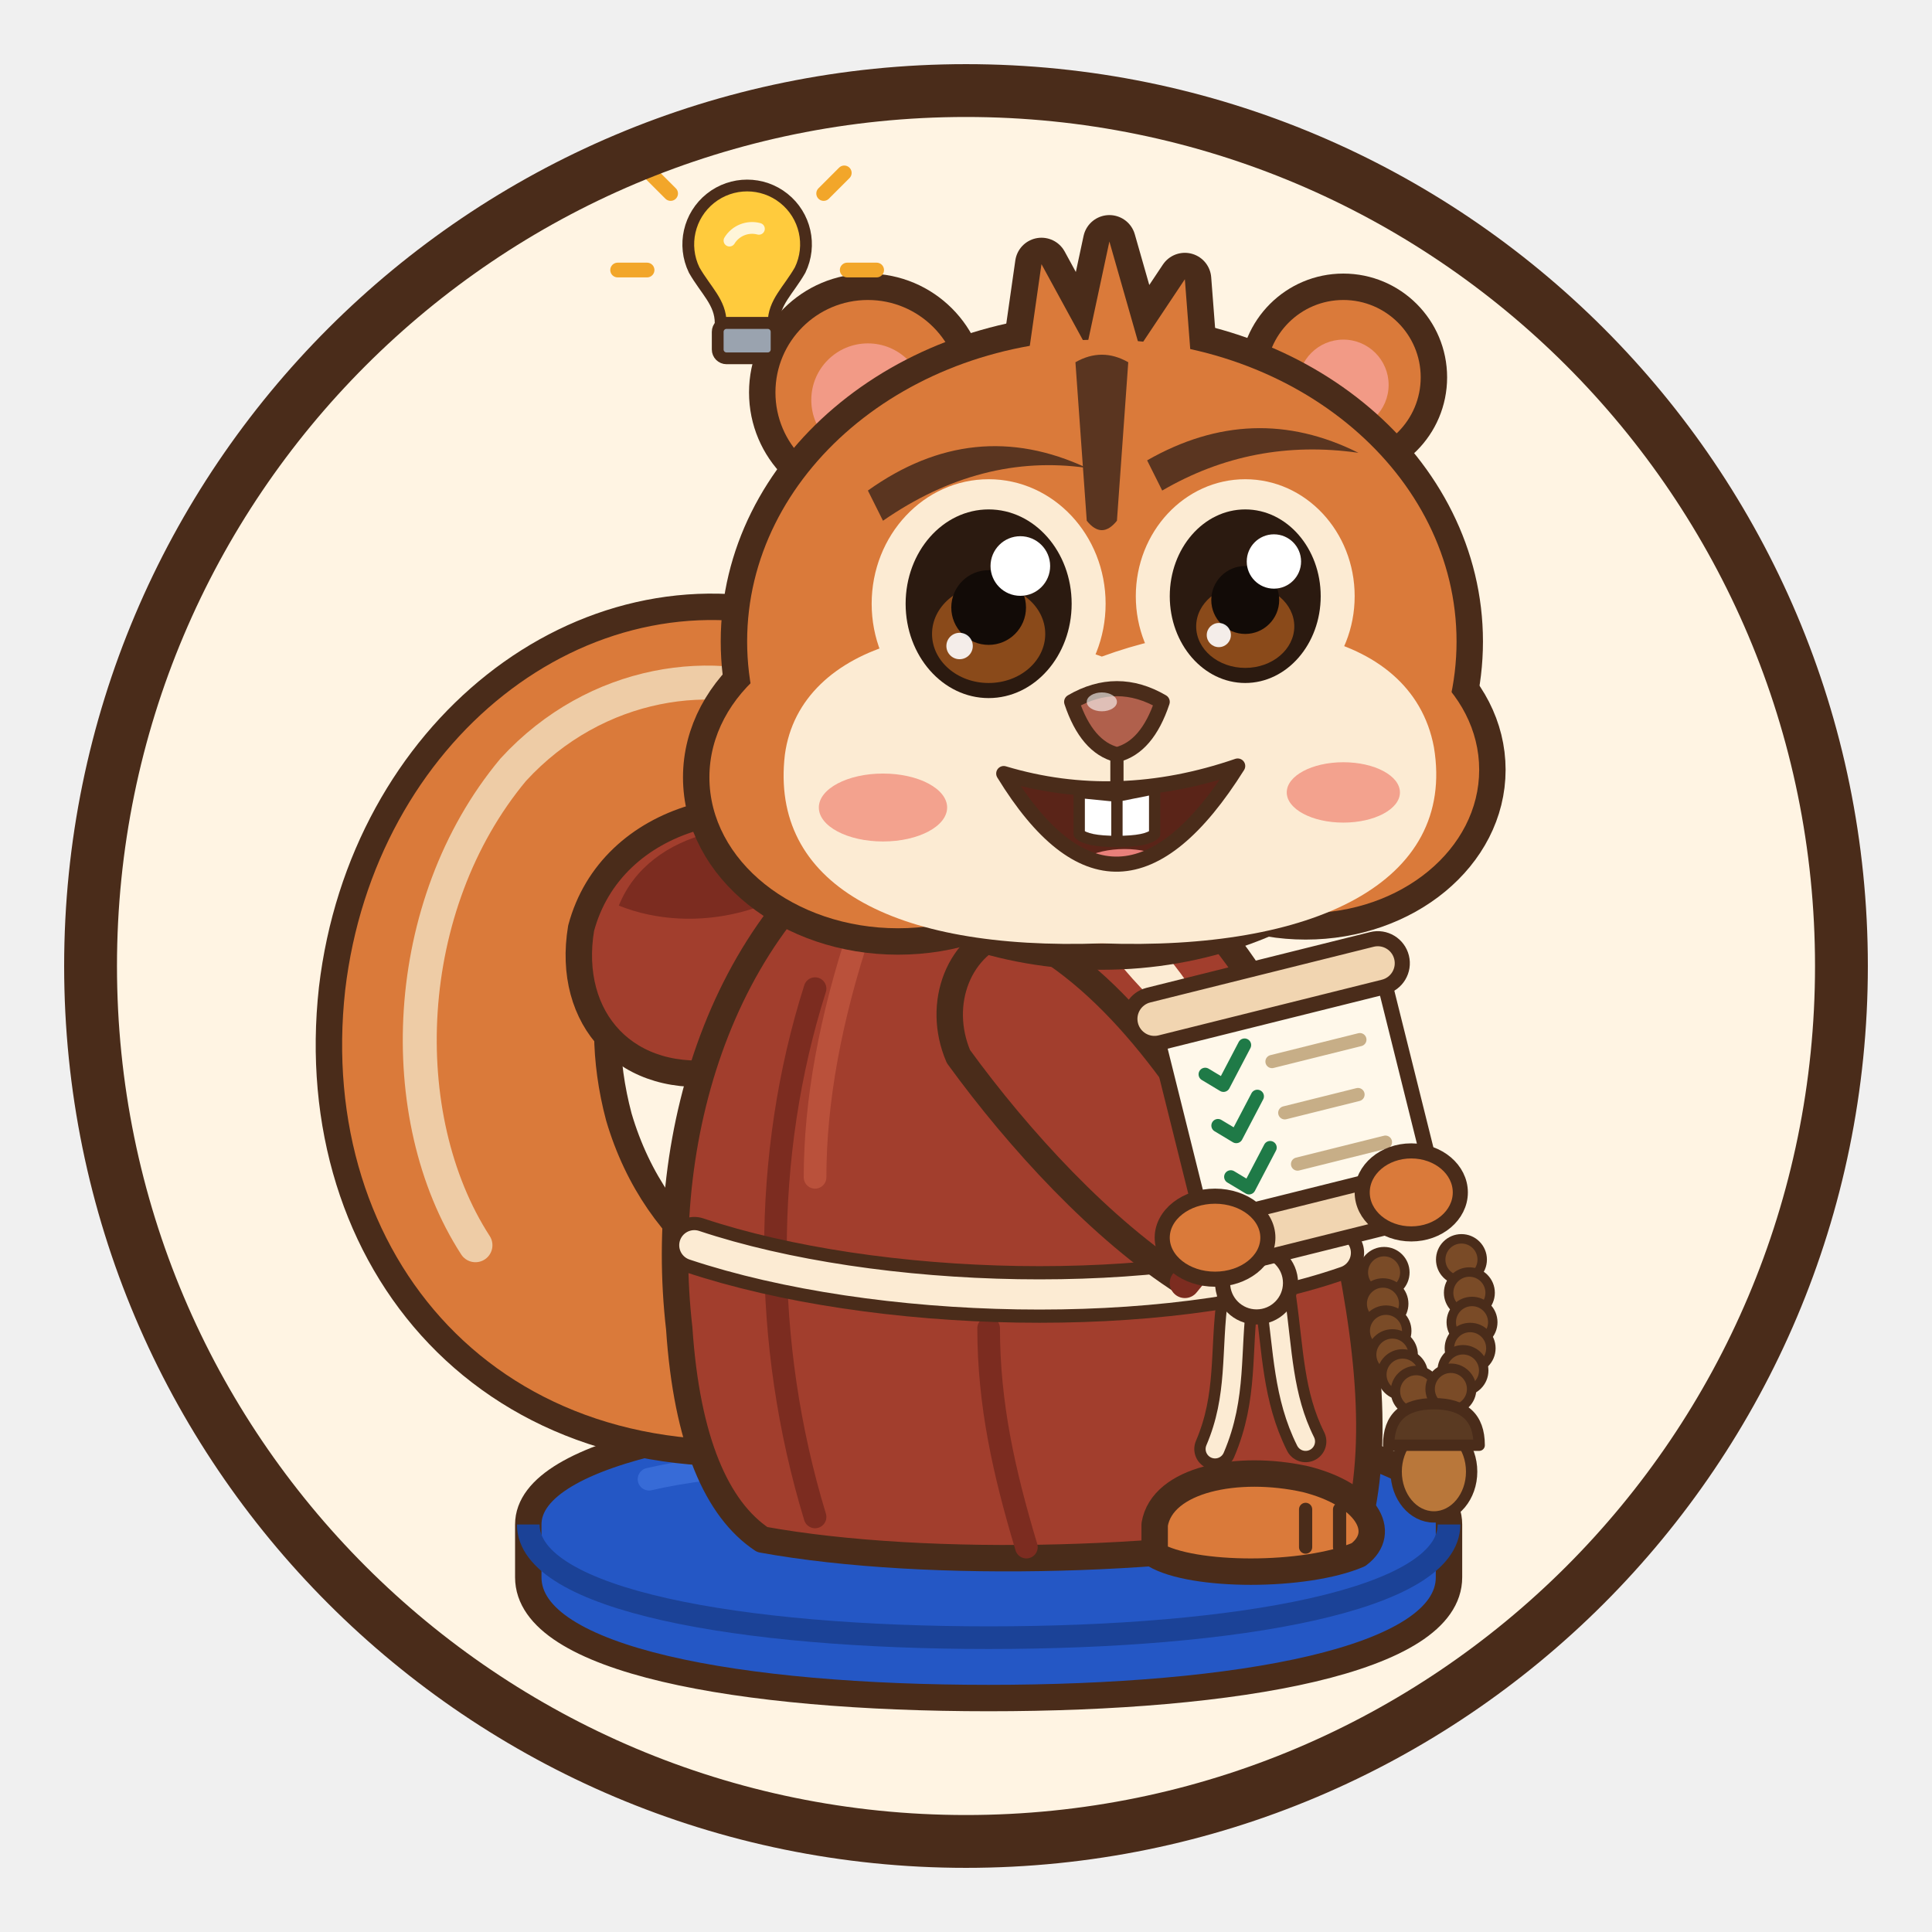
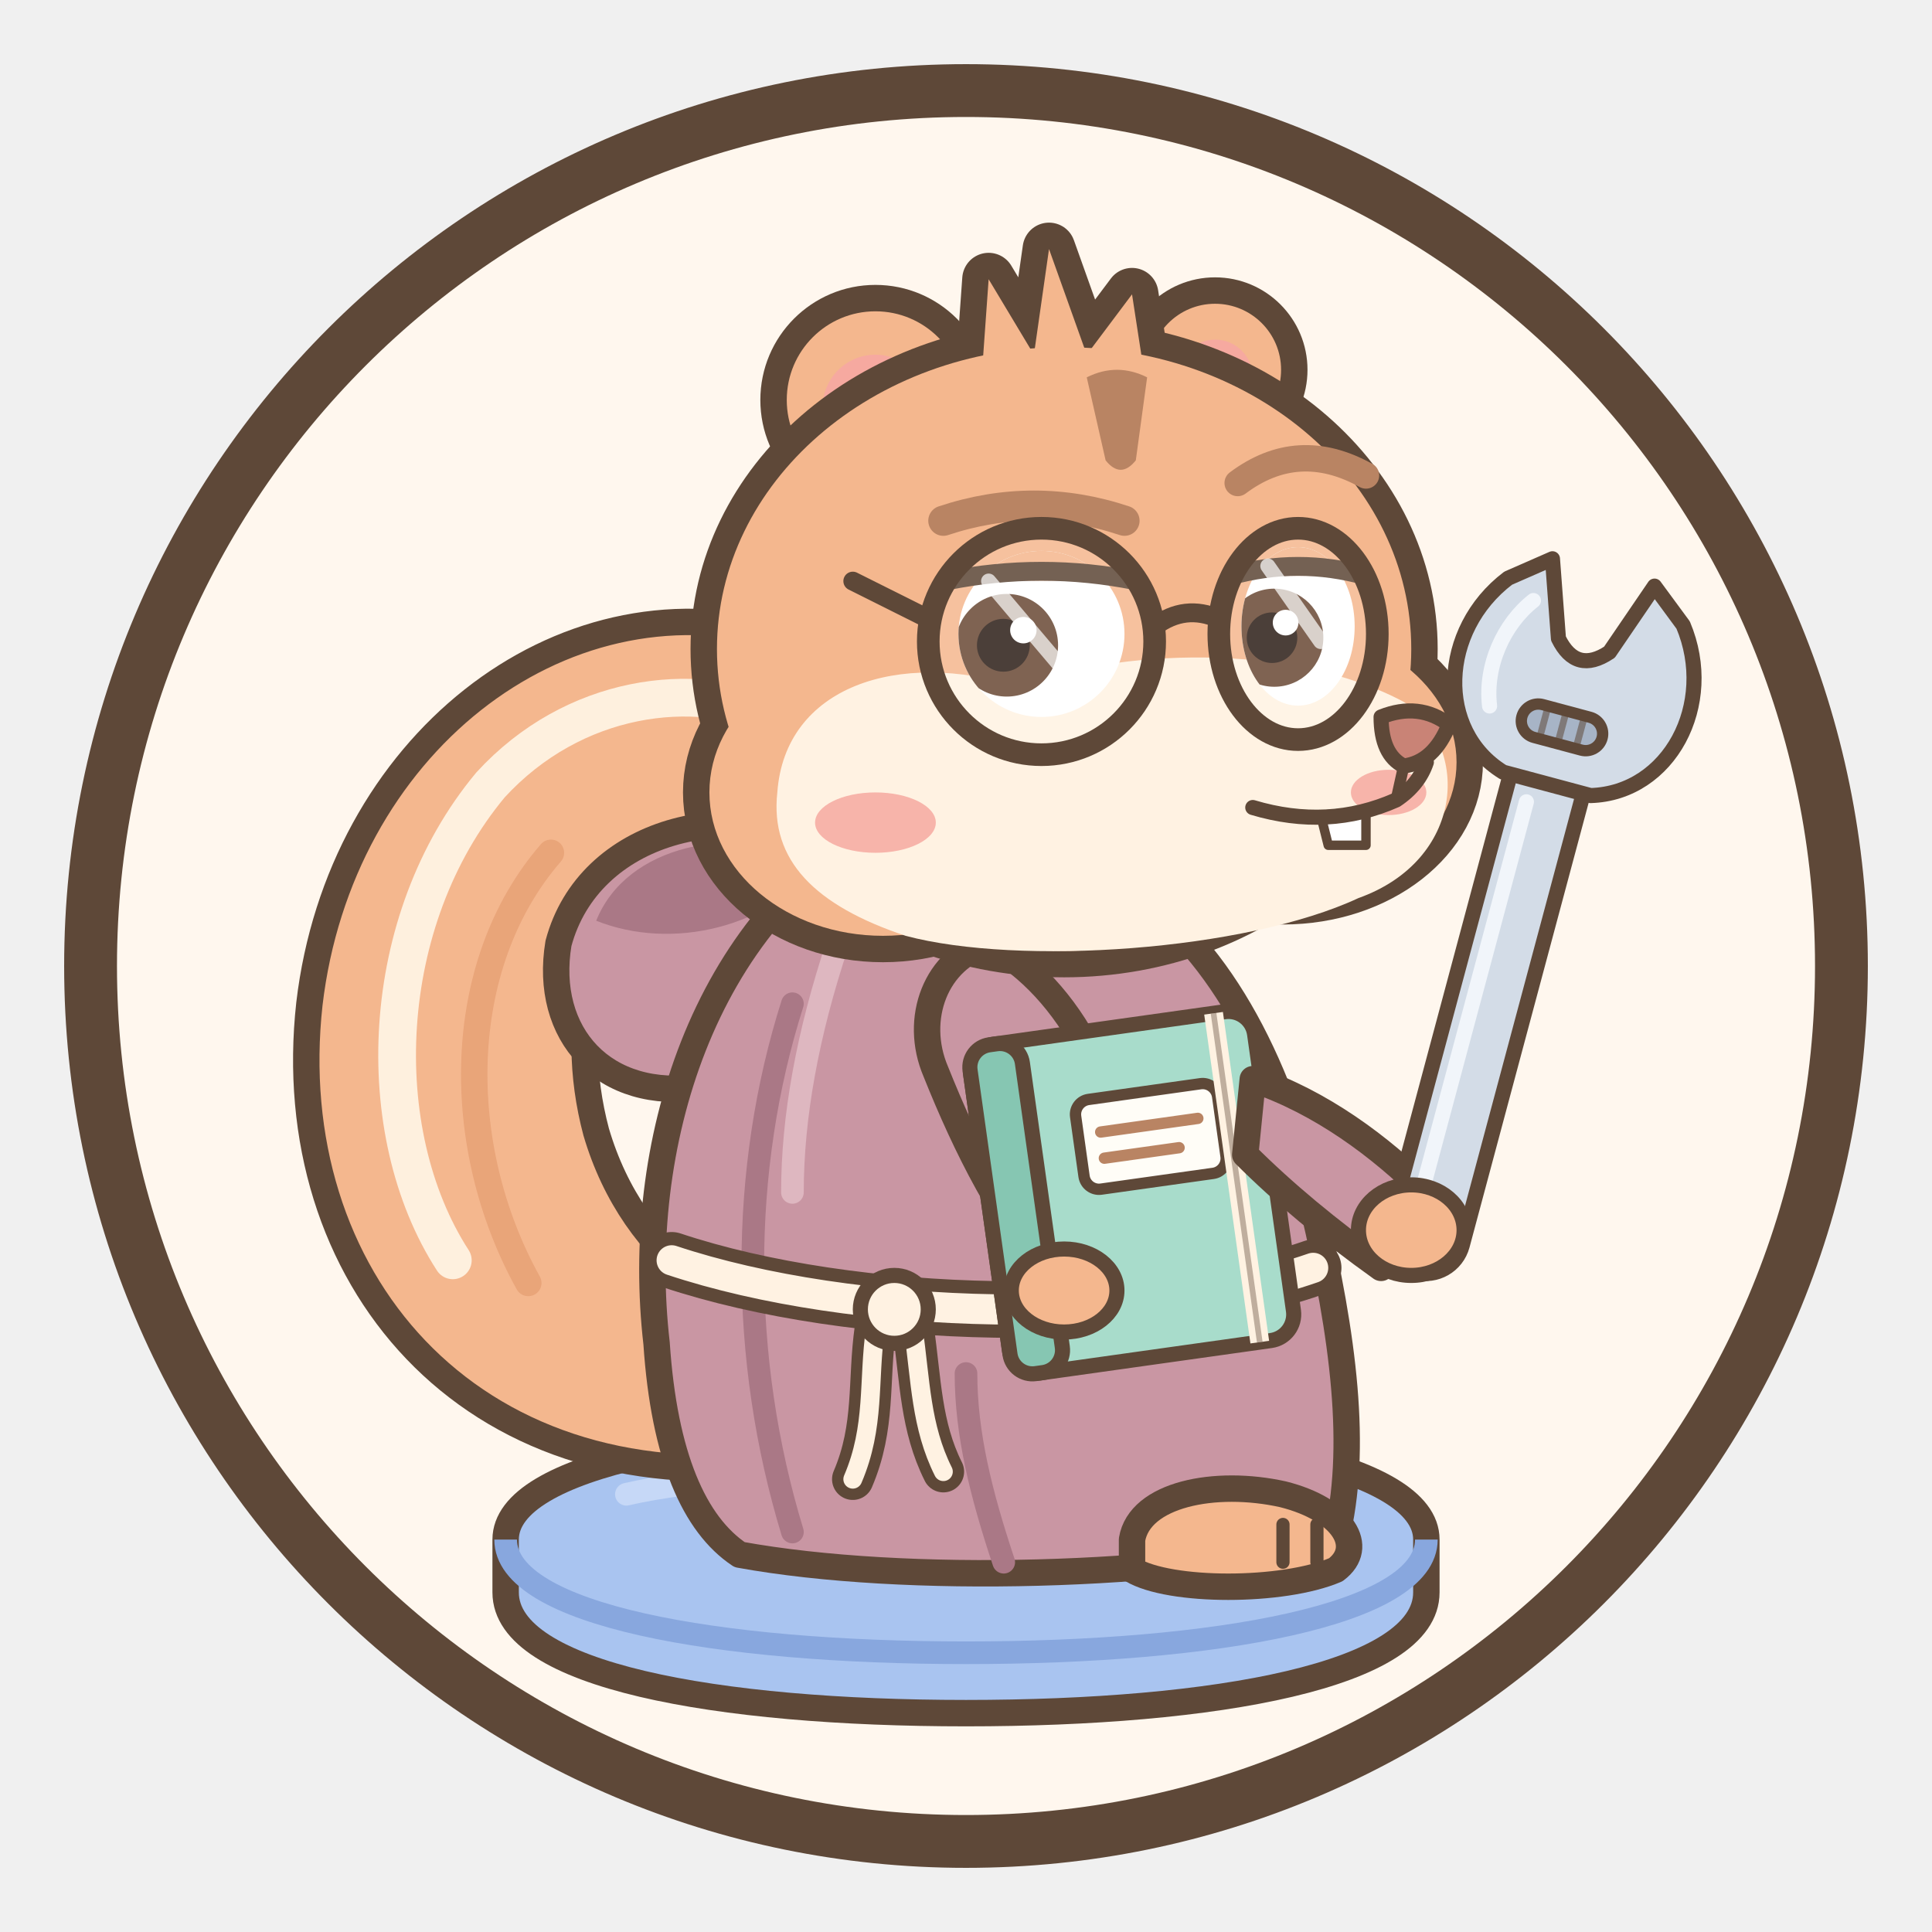
<svg xmlns="http://www.w3.org/2000/svg" viewBox="0 0 512 512" role="img" aria-labelledby="t">
  <defs>
    <clipPath id="c">
      <circle cx="256" cy="256" r="232" />
    </clipPath>
  </defs>
-   <circle cx="256" cy="256" r="232" fill="#FFF4E3" />
+   <circle cx="256" cy="256" r="232" fill="#FFF7EE" />
  <g clip-path="url(#c)">
-     <g transform="translate(-24 0)">
-       <path d="M164 404 C164 384 220 374 286 374 C352 374 408 384 408 404 L408 418 C408 440 352 450 286 450 C220 450 164 440 164 418 Z" fill="#2457C5" stroke="#4A2C1A" stroke-width="7" stroke-linejoin="round" stroke-linecap="round" />
-       <path d="M164 404 C164 424 220 434 286 434 C352 434 408 424 408 404" fill="none" stroke="#1B4297" stroke-width="6" />
-       <path d="M196 392 C230 384 330 382 372 390" fill="none" stroke="#3C70DC" stroke-width="6" stroke-linecap="round" opacity=".8" />
-       <path d="M236 384 C154 394 104 334 112 262 C120 194 178 148 236 164 C282 176 288 234 250 250 C226 260 204 246 208 226 C188 236 180 266 188 296 C198 330 226 348 254 350 Z" fill="#DA7A3A" stroke="#4A2C1A" stroke-width="7" stroke-linejoin="round" stroke-linecap="round" />
-       <path d="M150 330 C128 296 130 240 160 204 C182 180 214 176 236 186" fill="none" stroke="#F1D5B1" stroke-width="9" stroke-linecap="round" opacity=".9" />
-       <path d="M232 204 C248 208 254 226 242 234" fill="none" stroke="#B95F27" stroke-width="6" stroke-linecap="round" />
+     <g transform="translate(-30 4)">
+       <path d="M164 404 C164 384 220 374 286 374 C352 374 408 384 408 404 L408 418 C408 440 352 450 286 450 C220 450 164 440 164 418 Z" fill="#A9C4F0" stroke="#5E4838" stroke-width="7" stroke-linejoin="round" stroke-linecap="round" />
+       <path d="M164 404 C164 424 220 434 286 434 C352 434 408 424 408 404" fill="none" stroke="#88A7DE" stroke-width="6" />
+       <path d="M196 392 C230 384 330 382 372 390" fill="none" stroke="#C9DAF7" stroke-width="6" stroke-linecap="round" opacity=".9" />
+       <path d="M236 384 C154 394 104 334 112 262 C120 194 178 148 236 164 C282 176 288 234 250 250 C226 260 204 246 208 226 C188 236 180 266 188 296 C198 330 226 348 254 350 Z" fill="#F4B78E" stroke="#5E4838" stroke-width="7" stroke-linejoin="round" stroke-linecap="round" />
+       <path d="M150 330 C128 296 130 240 160 204 C182 180 214 176 236 186" fill="none" stroke="#FFF2E2" stroke-width="10" stroke-linecap="round" opacity=".95" />
+       <path d="M170 336 C150 300 150 252 176 222" fill="none" stroke="#E49C70" stroke-width="7" stroke-linecap="round" opacity=".7" />
      <g transform="translate(-34 26)">
-         <path d="M288 196 C258 180 220 190 212 220 C208 244 224 262 250 258 C272 254 286 236 290 216 Z" fill="#A23E2D" stroke="#4A2C1A" stroke-width="7" stroke-linejoin="round" stroke-linecap="round" />
-         <path d="M282 198 C258 188 230 194 222 214 C242 222 268 216 282 198 Z" fill="#7C2C20" />
+         <path d="M288 196 C258 180 220 190 212 220 C208 244 224 262 250 258 C272 254 286 236 290 216 Z" fill="#C996A3" stroke="#5E4838" stroke-width="7" stroke-linejoin="round" stroke-linecap="round" />
+         <path d="M282 198 C258 188 230 194 222 214 C242 222 268 216 282 198 Z" fill="#AA7886" />
      </g>
-       <path d="M264 214 C216 240 198 300 204 352 C206 382 214 400 226 408 C270 416 340 414 384 404 C390 380 386 350 378 316 C370 280 354 248 330 232 Z" fill="#A23E2D" stroke="#4A2C1A" stroke-width="7" stroke-linejoin="round" stroke-linecap="round" />
-       <path d="M240 262 C226 306 226 356 240 402 M286 352 C286 372 290 390 296 410" fill="none" stroke="#7C2C20" stroke-width="6" stroke-linecap="round" />
-       <path d="M252 246 C244 270 240 292 240 312" fill="none" stroke="#C0563F" stroke-width="6" stroke-linecap="round" opacity=".8" />
-       <path d="M316 236 C330 248 342 262 348 278 C334 272 322 258 312 244 Z" fill="#FCEBD3" />
-       <path d="M208 330 C256 346 332 348 378 332" fill="none" stroke="#4A2C1A" stroke-width="15" stroke-linecap="round" />
-       <path d="M208 330 C256 346 332 348 378 332" fill="none" stroke="#FCEBD3" stroke-width="8" stroke-linecap="round" />
-       <path d="M352 344 C350 358 352 370 346 384 M362 344 C364 358 364 370 370 382" fill="none" stroke="#4A2C1A" stroke-width="11" stroke-linecap="round" />
-       <path d="M352 344 C350 358 352 370 346 384 M362 344 C364 358 364 370 370 382" fill="none" stroke="#FCEBD3" stroke-width="5" stroke-linecap="round" />
-       <circle cx="357" cy="340" r="9" fill="#FCEBD3" stroke="#4A2C1A" stroke-width="4" stroke-linejoin="round" stroke-linecap="round" />
-       <path d="M330 404 C332 392 352 388 370 392 C386 396 392 406 384 412 C370 418 340 418 330 412 Z" fill="#DA7A3A" stroke="#4A2C1A" stroke-width="7" stroke-linejoin="round" stroke-linecap="round" />
-       <path d="M370 400 L370 410 M379 400 L379 410" stroke="#4A2C1A" stroke-width="3.5" stroke-linecap="round" />
-       <path d="M292 246 C318 258 338 286 356 318 L338 340 C316 326 294 302 278 280 C272 266 278 250 292 246 Z" fill="#A23E2D" stroke="#4A2C1A" stroke-width="7" stroke-linejoin="round" stroke-linecap="round" />
-       <path d="M338 340 L356 318" stroke="#7C2C20" stroke-width="8" stroke-linecap="round" />
-       <g transform="rotate(-14 372 292)">
-         <rect x="336" y="262" width="62" height="58" rx="4" fill="#FFF8EA" stroke="#4A2C1A" stroke-width="4" stroke-linejoin="round" stroke-linecap="round" />
-         <path d="M346 278 l4 4 l8 -9 M346 292 l4 4 l8 -9 M346 306 l4 4 l8 -9" fill="none" stroke="#1F7A47" stroke-width="3.5" stroke-linecap="round" stroke-linejoin="round" />
-         <path d="M364 279 H388 M364 293 H384 M364 307 H388" stroke="#C7AE87" stroke-width="3.5" stroke-linecap="round" />
-         <rect x="330" y="254" width="74" height="13" rx="6.5" fill="#F1D5B1" stroke="#4A2C1A" stroke-width="4" stroke-linejoin="round" stroke-linecap="round" />
-         <rect x="330" y="316" width="74" height="13" rx="6.5" fill="#F1D5B1" stroke="#4A2C1A" stroke-width="4" stroke-linejoin="round" stroke-linecap="round" />
+       <path d="M264 214 C216 240 198 300 204 352 C206 382 214 400 226 408 C270 416 340 414 384 404 C390 380 386 350 378 316 C370 280 354 248 330 232 Z" fill="#C996A3" stroke="#5E4838" stroke-width="7" stroke-linejoin="round" stroke-linecap="round" />
+       <path d="M240 262 C226 306 226 356 240 402 M286 360 C286 376 290 392 296 410" fill="none" stroke="#AA7886" stroke-width="6" stroke-linecap="round" />
+       <path d="M252 246 C244 270 240 292 240 312" fill="none" stroke="#E0BAC3" stroke-width="6" stroke-linecap="round" opacity=".9" />
+       <path d="M208 330 C256 346 332 348 378 332" fill="none" stroke="#5E4838" stroke-width="15" stroke-linecap="round" />
+       <path d="M208 330 C256 346 332 348 378 332" fill="none" stroke="#FFF2E2" stroke-width="8" stroke-linecap="round" />
+       <path d="M262 348 C260 362 262 374 256 388 M272 348 C274 362 274 374 280 386" fill="none" stroke="#5E4838" stroke-width="11" stroke-linecap="round" />
+       <path d="M262 348 C260 362 262 374 256 388 M272 348 C274 362 274 374 280 386" fill="none" stroke="#FFF2E2" stroke-width="5" stroke-linecap="round" />
+       <circle cx="267" cy="343" r="9" fill="#FFF2E2" stroke="#5E4838" stroke-width="4" stroke-linejoin="round" stroke-linecap="round" />
+       <path d="M330 404 C332 392 352 388 370 392 C386 396 392 406 384 412 C370 418 340 418 330 412 Z" fill="#F4B78E" stroke="#5E4838" stroke-width="7" stroke-linejoin="round" stroke-linecap="round" />
+       <path d="M370 400 L370 410 M379 400 L379 410" stroke="#5E4838" stroke-width="3.5" stroke-linecap="round" />
+       <path d="M292 246 C314 258 328 286 330 318 L310 336 C296 320 286 300 278 280 C272 266 278 250 292 246 Z" fill="#C996A3" stroke="#5E4838" stroke-width="7" stroke-linejoin="round" stroke-linecap="round" />
+       <g>
+         <circle cx="352" cy="94" r="21" fill="#F4B78E" stroke="#5E4838" stroke-width="7" stroke-linejoin="round" stroke-linecap="round" />
+         <circle cx="352" cy="96" r="10" fill="#F6A9A0" />
+         <circle cx="262" cy="102" r="27" fill="#F4B78E" stroke="#5E4838" stroke-width="7" stroke-linejoin="round" stroke-linecap="round" />
+         <circle cx="262" cy="104" r="14" fill="#F6A9A0" />
+         <g fill="#5E4838" stroke="#5E4838" stroke-width="14" stroke-linejoin="round">
+           <ellipse cx="312" cy="168" rx="92" ry="80" />
+           <ellipse cx="370" cy="198" rx="46" ry="36" />
+           <ellipse cx="264" cy="206" rx="46" ry="38" />
+           <path d="M290 98 L292 70 L304 90 L308 62 L318 90 L330 74 L334 100 Z" />
+         </g>
+         <g fill="#F4B78E">
+           <ellipse cx="312" cy="168" rx="92" ry="80" />
+           <ellipse cx="370" cy="198" rx="46" ry="36" />
+           <ellipse cx="264" cy="206" rx="46" ry="38" />
+           <path d="M290 98 L292 70 L304 90 L308 62 L318 90 L330 74 L334 100 Z" />
+         </g>
+         <path d="M236 206 C238 178 268 168 300 178 C326 168 372 166 402 182 C420 194 418 224 390 234 C360 248 300 252 270 244 C246 236 234 224 236 206 Z" fill="#FFF2E2" />
+         <path d="M318 96 Q326 92 334 96 L331 118 Q327 123 323 118 Z" fill="#B98463" />
+         <clipPath id="e306">
+           <ellipse cx="306" cy="164" rx="22" ry="22" />
+         </clipPath>
+         <ellipse cx="306" cy="164" rx="22" ry="22" fill="#fff" />
+         <g clip-path="url(#e306)">
+           <circle cx="296.8" cy="167" r="13.6" fill="#6B4A36" />
+           <circle cx="295.9" cy="167" r="7.0" fill="#2E2019" />
+           <circle cx="301.2" cy="163" r="3.5" fill="#fff" />
+           <rect x="282" y="140" width="48" height="9.9" fill="#F4B78E" />
+         </g>
+         <path d="M281 149.9 Q306 144.9 331 149.9" fill="none" stroke="#5E4838" stroke-width="5" stroke-linecap="round" />
+         <clipPath id="e374">
+           <ellipse cx="374" cy="162" rx="15" ry="21" />
+         </clipPath>
+         <ellipse cx="374" cy="162" rx="15" ry="21" fill="#fff" />
+         <g clip-path="url(#e374)">
+           <circle cx="367.7" cy="165" r="13.0" fill="#6B4A36" />
+           <circle cx="367.1" cy="165" r="6.7" fill="#2E2019" />
+           <circle cx="370.7" cy="161" r="3.4" fill="#fff" />
+           <rect x="357" y="139" width="34" height="9.6" fill="#F4B78E" />
+         </g>
+         <path d="M356 148.6 Q374 143.6 392 148.6" fill="none" stroke="#5E4838" stroke-width="5" stroke-linecap="round" />
+         <path d="M280 134 Q304 126 328 134" fill="none" stroke="#B98463" stroke-width="8" stroke-linecap="round" />
+         <path d="M358 124 Q374 112 392 122" fill="none" stroke="#B98463" stroke-width="7" stroke-linecap="round" />
+         <ellipse cx="262" cy="214" rx="16" ry="8" fill="#F6A9A0" opacity=".85" />
+         <ellipse cx="398" cy="206" rx="10" ry="6" fill="#F6A9A0" opacity=".85" />
+         <path d="M396 186 Q406 182 414 188 Q410 198 402 199 Q396 196 396 186 Z" fill="#C98376" stroke="#5E4838" stroke-width="4" stroke-linejoin="round" stroke-linecap="round" />
+         <path d="M402 199 L400 208" stroke="#5E4838" stroke-width="3" stroke-linecap="round" />
+         <path d="M380 212 L382 220 L392 220 L392 211 Z" fill="#fff" stroke="#5E4838" stroke-width="2.5" stroke-linejoin="round" />
+         <path d="M362 210 Q382 216 400 208 Q406 204 408 198" fill="none" stroke="#5E4838" stroke-width="4" stroke-linecap="round" stroke-linejoin="round" />
+         <circle cx="306" cy="166" r="30" fill="#fff" fill-opacity=".14" stroke="#5E4838" stroke-width="6" />
+         <ellipse cx="374" cy="164" rx="21" ry="28" fill="#fff" fill-opacity=".14" stroke="#5E4838" stroke-width="6" />
+         <path d="M336 162 Q344 156 353 160" fill="none" stroke="#5E4838" stroke-width="5" stroke-linecap="round" />
+         <path d="M276 160 L256 150" stroke="#5E4838" stroke-width="5" stroke-linecap="round" />
+         <path d="M292 150 L314 176 M366 146 L380 166" stroke="#fff" stroke-width="4" stroke-linecap="round" opacity=".7" />
      </g>
-       <ellipse cx="346" cy="328" rx="14" ry="11" fill="#DA7A3A" stroke="#4A2C1A" stroke-width="4" stroke-linejoin="round" stroke-linecap="round" />
-       <ellipse cx="398" cy="316" rx="13" ry="11" fill="#DA7A3A" stroke="#4A2C1A" stroke-width="4" stroke-linejoin="round" stroke-linecap="round" />
-       <circle cx="390.8" cy="337.2" r="5.5" fill="#7A4B27" stroke="#4A2C1A" stroke-width="2.5" />
-       <circle cx="390.5" cy="345.5" r="5.5" fill="#7A4B27" stroke="#4A2C1A" stroke-width="2.5" />
-       <circle cx="391.3" cy="352.7" r="5.5" fill="#7A4B27" stroke="#4A2C1A" stroke-width="2.5" />
-       <circle cx="393.0" cy="359.0" r="5.5" fill="#7A4B27" stroke="#4A2C1A" stroke-width="2.5" />
-       <circle cx="395.7" cy="364.3" r="5.5" fill="#7A4B27" stroke="#4A2C1A" stroke-width="2.5" />
-       <circle cx="399.3" cy="368.7" r="5.5" fill="#7A4B27" stroke="#4A2C1A" stroke-width="2.5" />
-       <circle cx="411.3" cy="333.8" r="5.5" fill="#7A4B27" stroke="#4A2C1A" stroke-width="2.5" />
-       <circle cx="413.4" cy="342.6" r="5.5" fill="#7A4B27" stroke="#4A2C1A" stroke-width="2.5" />
-       <circle cx="414.1" cy="350.4" r="5.5" fill="#7A4B27" stroke="#4A2C1A" stroke-width="2.5" />
-       <circle cx="413.6" cy="357.3" r="5.5" fill="#7A4B27" stroke="#4A2C1A" stroke-width="2.5" />
-       <circle cx="411.7" cy="363.2" r="5.5" fill="#7A4B27" stroke="#4A2C1A" stroke-width="2.5" />
-       <circle cx="408.5" cy="368.1" r="5.5" fill="#7A4B27" stroke="#4A2C1A" stroke-width="2.5" />
-       <ellipse cx="404" cy="390" rx="10" ry="12" fill="#B9773A" stroke="#4A2C1A" stroke-width="3" />
-       <path d="M392 383 Q392 372 404 372 Q416 372 416 383 Z" fill="#5A3A22" stroke="#4A2C1A" stroke-width="3" stroke-linejoin="round" />
-       <g>
-         <circle cx="380" cy="100" r="24" fill="#DA7A3A" stroke="#4A2C1A" stroke-width="7" stroke-linejoin="round" stroke-linecap="round" />
-         <circle cx="380" cy="102" r="12" fill="#F29A86" />
-         <circle cx="254" cy="104" r="28" fill="#DA7A3A" stroke="#4A2C1A" stroke-width="7" stroke-linejoin="round" stroke-linecap="round" />
-         <circle cx="254" cy="106" r="15" fill="#F29A86" />
-         <g fill="#4A2C1A" stroke="#4A2C1A" stroke-width="14" stroke-linejoin="round">
-           <ellipse cx="316" cy="170" rx="94" ry="80" />
-           <ellipse cx="262" cy="206" rx="50" ry="40" />
-           <ellipse cx="370" cy="204" rx="46" ry="38" />
-           <path d="M296 98 L300 70 L312 92 L318 64 L326 92 L338 74 L340 100 Z" />
-         </g>
-         <g fill="#DA7A3A">
-           <ellipse cx="316" cy="170" rx="94" ry="80" />
-           <ellipse cx="262" cy="206" rx="50" ry="40" />
-           <ellipse cx="370" cy="204" rx="46" ry="38" />
-           <path d="M296 98 L300 70 L312 92 L318 64 L326 92 L338 74 L340 100 Z" />
-         </g>
-         <path d="M232 200 C236 170 278 160 316 174 C354 160 398 166 404 198 C410 234 372 252 316 250 C260 252 228 234 232 200 Z" fill="#FCEBD3" />
-         <path d="M309 96 Q316 92 323 96 L320 138 Q316 143 312 138 Z" fill="#5A3520" />
-         <path d="M254 130 Q282 110 312 124 Q284 120 258 138 Z" fill="#5A3520" />
-         <path d="M328 122 Q356 106 384 120 Q356 116 332 130 Z" fill="#5A3520" />
-         <ellipse cx="286" cy="160" rx="31" ry="33" fill="#FCEBD3" />
-         <ellipse cx="286" cy="160" rx="22" ry="25" fill="#2B1A10" />
-         <ellipse cx="286" cy="168" rx="15" ry="13" fill="#8A4A1A" />
-         <circle cx="286" cy="161" r="9.9" fill="#120B07" />
-         <circle cx="294.4" cy="150.0" r="7.9" fill="#fff" />
-         <circle cx="278.3" cy="171.2" r="3.5" fill="#fff" opacity=".9" />
-         <ellipse cx="354" cy="158" rx="29" ry="31" fill="#FCEBD3" />
-         <ellipse cx="354" cy="158" rx="20" ry="23" fill="#2B1A10" />
-         <ellipse cx="354" cy="166" rx="13" ry="11" fill="#8A4A1A" />
-         <circle cx="354" cy="159" r="9.0" fill="#120B07" />
-         <circle cx="361.6" cy="148.8" r="7.2" fill="#fff" />
-         <circle cx="347.0" cy="168.3" r="3.2" fill="#fff" opacity=".9" />
-         <ellipse cx="258" cy="214" rx="17" ry="9" fill="#F29A86" opacity=".9" />
-         <ellipse cx="380" cy="210" rx="15" ry="8" fill="#F29A86" opacity=".9" />
-         <path d="M308 186 Q320 179 332 186 Q328 198 320 200 Q312 198 308 186 Z" fill="#B0604C" stroke="#4A2C1A" stroke-width="4" stroke-linejoin="round" stroke-linecap="round" />
-         <ellipse cx="316" cy="186" rx="4" ry="2.5" fill="#fff" opacity=".6" />
-         <path d="M320 200 L320 208" stroke="#4A2C1A" stroke-width="3.5" stroke-linecap="round" />
-         <clipPath id="mouth">
-           <path d="M290 205 Q320 254 352 203 Q320 214 290 205 Z" />
-         </clipPath>
-         <path d="M290 205 Q320 254 352 203 Q320 214 290 205 Z" fill="#5A2418" />
-         <ellipse cx="322" cy="233" rx="15" ry="8" fill="#E8807A" clip-path="url(#mouth)" />
-         <path d="M290 205 Q320 254 352 203 Q320 214 290 205 Z" fill="none" stroke="#4A2C1A" stroke-width="4" stroke-linejoin="round" stroke-linecap="round" />
-         <path d="M310 210 L310 221 Q312 223 320 223 L320 211 Z M320 211 L320 223 Q328 223 330 221 L330 209 Z" fill="#fff" stroke="#4A2C1A" stroke-width="3" stroke-linejoin="round" />
+       <g transform="rotate(-8 330 312)">
+         <rect x="292" y="268" width="76" height="88" rx="7" fill="#A8DCCB" stroke="#5E4838" stroke-width="4" stroke-linejoin="round" stroke-linecap="round" />
+         <rect x="292" y="268" width="14" height="88" rx="6" fill="#86C6B2" stroke="#5E4838" stroke-width="4" stroke-linejoin="round" stroke-linecap="round" />
+         <rect x="318" y="286" width="38" height="24" rx="4" fill="#FFFDF7" stroke="#5E4838" stroke-width="3" />
+         <path d="M324 295 H350 M324 302 H344" stroke="#B98463" stroke-width="3" stroke-linecap="round" />
+         <path d="M358 268 V356" stroke="#FFF2E2" stroke-width="5" />
+         <path d="M358 268 V356" stroke="#5E4838" stroke-width="1.5" opacity=".4" />
      </g>
-       <g transform="translate(222 70) scale(.78)">
-         <path d="M-18 2 A20 20 0 1 1 18 2 C14 9 9 13 9 20 L-9 20 C-9 13 -14 9 -18 2 Z" fill="#FFCB3D" stroke="#4A2C1A" stroke-width="4" stroke-linejoin="round" stroke-linecap="round" />
-         <path d="M-6 -8 A9 9 0 0 1 4 -12" fill="none" stroke="#fff" stroke-width="4" stroke-linecap="round" opacity=".8" />
-         <rect x="-10" y="20" width="20" height="12" rx="3" fill="#9AA3AF" stroke="#4A2C1A" stroke-width="4" stroke-linejoin="round" stroke-linecap="round" />
-         <path d="M-26 -24 L-33 -31 M26 -24 L33 -31 M-34 2 H-44 M34 2 H44" stroke="#F2A62A" stroke-width="5" stroke-linecap="round" />
+       <ellipse cx="312" cy="338" rx="14" ry="11" fill="#F4B78E" stroke="#5E4838" stroke-width="4" stroke-linejoin="round" stroke-linecap="round" />
+       <path d="M362 282 C380 288 396 300 408 312 L396 332 C382 322 370 312 360 302 Z" fill="#C996A3" stroke="#5E4838" stroke-width="7" stroke-linejoin="round" stroke-linecap="round" />
+       <g transform="translate(442 196) rotate(15)">
+         <rect x="-10" y="0" width="20" height="142" rx="10" fill="#D3DCE7" stroke="#5E4838" stroke-width="4" stroke-linejoin="round" stroke-linecap="round" />
+         <path d="M-4 14 V128" stroke="#F1F5FA" stroke-width="4" stroke-linecap="round" />
+         <path d="M-12 8 C-32 2 -38 -24 -24 -42 L-14 -50 L-7 -30 Q0 -22 7 -30 L14 -50 L24 -42 C38 -24 32 2 12 8 Z" fill="#D3DCE7" stroke="#5E4838" stroke-width="4" stroke-linejoin="round" stroke-linecap="round" />
+         <path d="M-20 -8 C-24 -18 -22 -30 -16 -38" fill="none" stroke="#F1F5FA" stroke-width="4" stroke-linecap="round" />
+         <rect x="-11" y="-12" width="22" height="9" rx="4.5" fill="#A7B4C6" stroke="#5E4838" stroke-width="3" />
+         <path d="M-5 -12 V-3 M0 -12 V-3 M5 -12 V-3" stroke="#5E4838" stroke-width="1.8" opacity=".55" />
+         <circle cx="0" cy="128" r="4" fill="#A7B4C6" />
      </g>
+       <ellipse cx="404" cy="322" rx="14" ry="12" fill="#F4B78E" stroke="#5E4838" stroke-width="4" stroke-linejoin="round" stroke-linecap="round" />
    </g>
  </g>
-   <circle cx="256" cy="256" r="232" fill="none" stroke="#4A2C1A" stroke-width="14" />
+   <circle cx="256" cy="256" r="232" fill="none" stroke="#5E4838" stroke-width="14" />
</svg>
